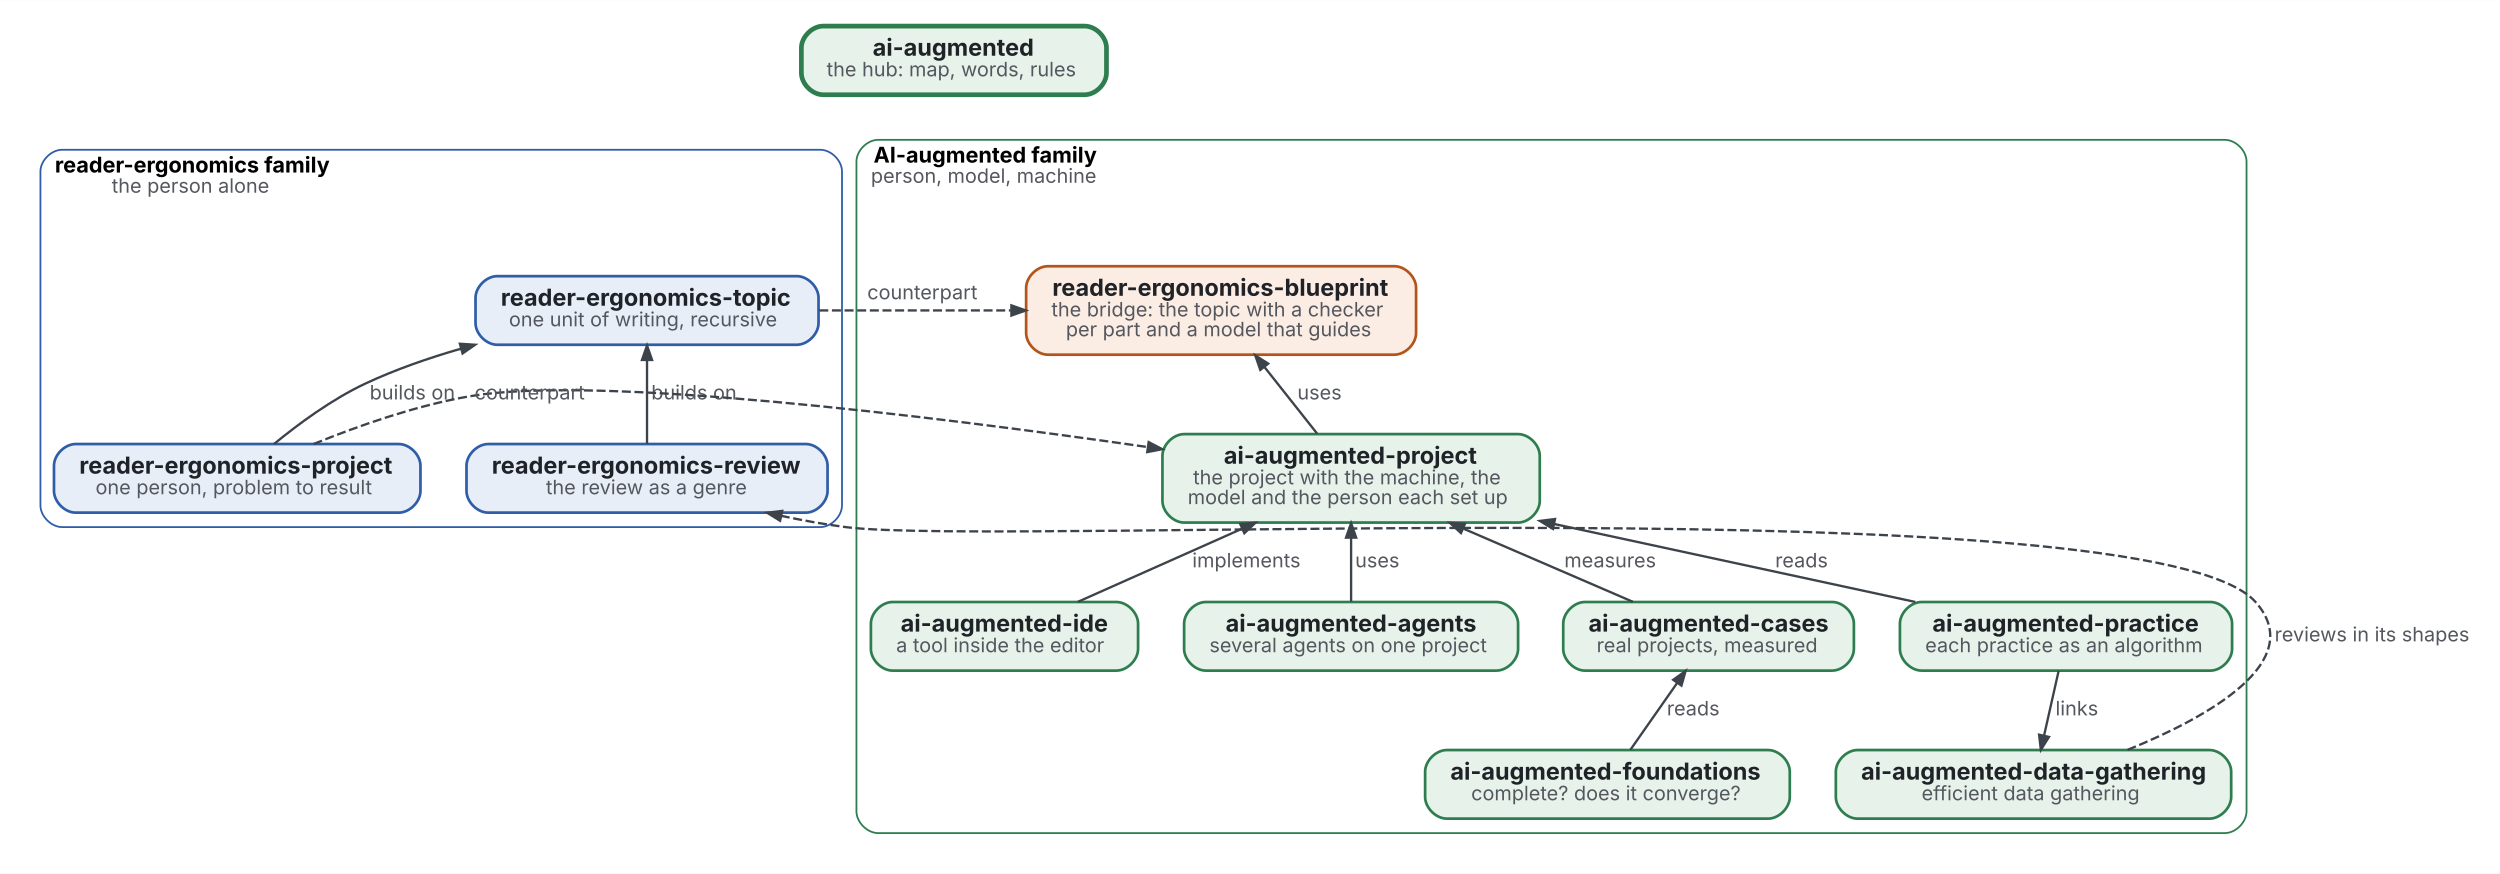
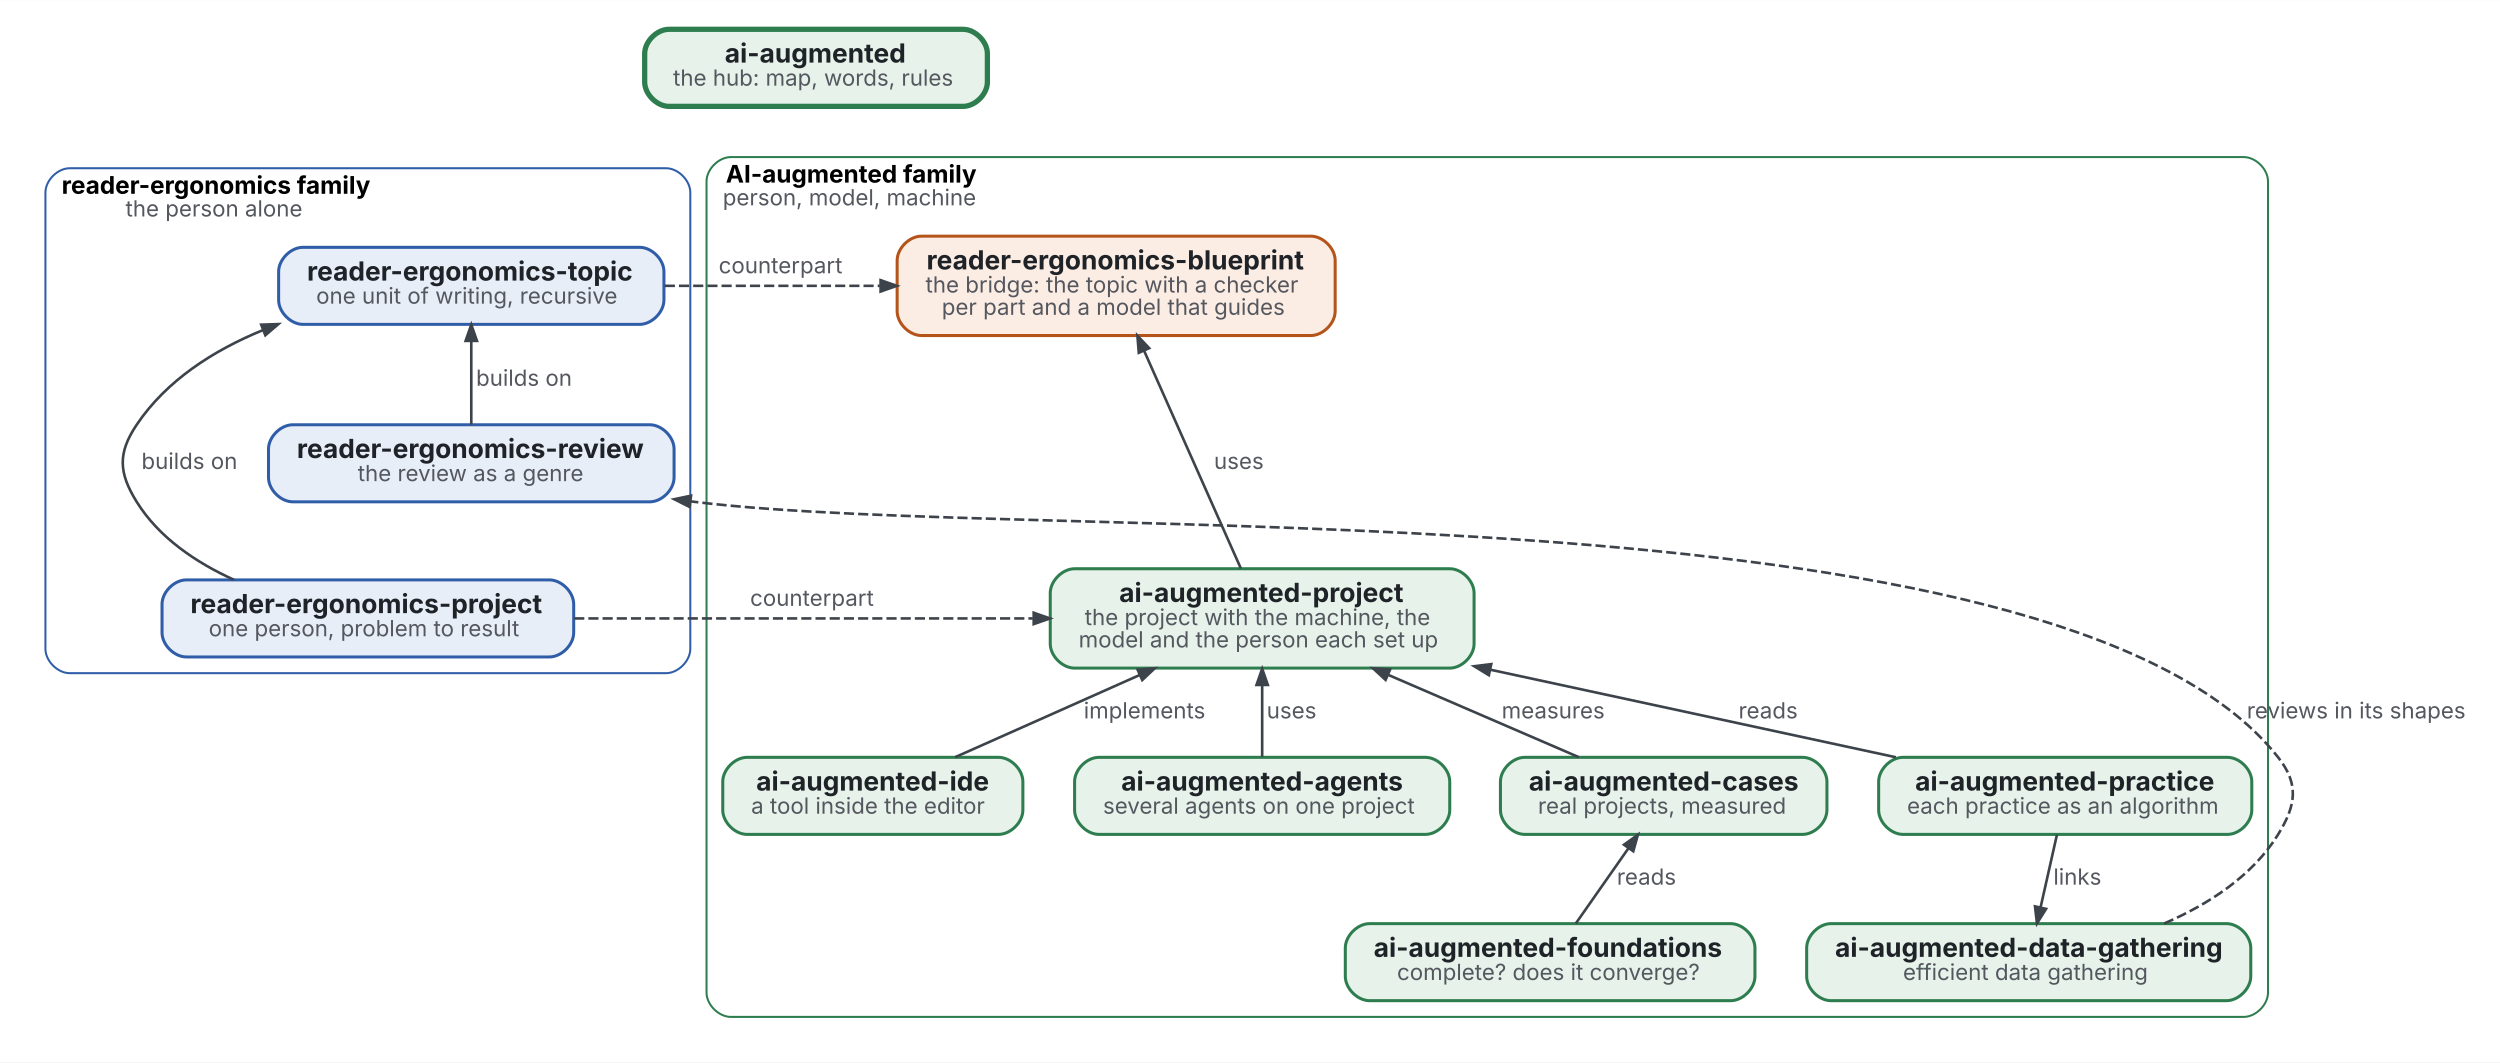
- <svg xmlns="http://www.w3.org/2000/svg" width="1385pt" height="484pt" viewBox="0.00 0.00 1384.80 483.80">
-   <g id="graph0" class="graph" transform="scale(1 1) rotate(0) translate(14.4 469.4)">
-     <polygon fill="white" stroke="transparent" points="-14.4,14.4 -14.4,-469.4 1370.4,-469.4 1370.4,14.4 -14.4,14.4" />
+ <svg xmlns="http://www.w3.org/2000/svg" width="1233pt" height="524pt" viewBox="0.00 0.00 1232.80 523.80">
+   <g id="graph0" class="graph" transform="scale(1 1) rotate(0) translate(14.4 509.4)">
+     <polygon fill="white" stroke="transparent" points="-14.4,14.4 -14.4,-509.4 1218.4,-509.4 1218.4,14.4 -14.4,14.4" />
    <g id="clust1" class="cluster">
-       <path fill="white" stroke="#2f5da8" d="M20,-177.5C20,-177.5 440,-177.5 440,-177.5 446,-177.5 452,-183.5 452,-189.5 452,-189.5 452,-374.5 452,-374.5 452,-380.5 446,-386.5 440,-386.5 440,-386.5 20,-386.5 20,-386.5 14,-386.5 8,-380.5 8,-374.5 8,-374.5 8,-189.5 8,-189.5 8,-183.5 14,-177.5 20,-177.5" />
-       <text text-anchor="start" x="16" y="-373.9" font-family="Inter" font-weight="bold" font-size="12.00">reader-ergonomics family</text>
-       <text text-anchor="start" x="47.5" y="-362.7" font-family="Inter" font-size="11.00" fill="#55575f">the person alone</text>
+       <path fill="white" stroke="#2f5da8" d="M20,-177.5C20,-177.5 314,-177.5 314,-177.5 320,-177.5 326,-183.5 326,-189.5 326,-189.5 326,-414.5 326,-414.5 326,-420.5 320,-426.5 314,-426.5 314,-426.5 20,-426.5 20,-426.5 14,-426.5 8,-420.5 8,-414.5 8,-414.5 8,-189.5 8,-189.5 8,-183.5 14,-177.5 20,-177.5" />
+       <text text-anchor="start" x="16" y="-413.9" font-family="Inter" font-weight="bold" font-size="12.00">reader-ergonomics family</text>
+       <text text-anchor="start" x="47.5" y="-402.7" font-family="Inter" font-size="11.00" fill="#55575f">the person alone</text>
    </g>
    <g id="clust2" class="cluster">
-       <path fill="white" stroke="#2e7d4f" d="M472,-8C472,-8 1218,-8 1218,-8 1224,-8 1230,-14 1230,-20 1230,-20 1230,-380 1230,-380 1230,-386 1224,-392 1218,-392 1218,-392 472,-392 472,-392 466,-392 460,-386 460,-380 460,-380 460,-20 460,-20 460,-14 466,-8 472,-8" />
-       <text text-anchor="start" x="469.5" y="-379.4" font-family="Inter" font-weight="bold" font-size="12.00">AI-augmented family</text>
-       <text text-anchor="start" x="468" y="-368.2" font-family="Inter" font-size="11.00" fill="#55575f">person, model, machine</text>
+       <path fill="white" stroke="#2e7d4f" d="M346,-8C346,-8 1092,-8 1092,-8 1098,-8 1104,-14 1104,-20 1104,-20 1104,-420 1104,-420 1104,-426 1098,-432 1092,-432 1092,-432 346,-432 346,-432 340,-432 334,-426 334,-420 334,-420 334,-20 334,-20 334,-14 340,-8 346,-8" />
+       <text text-anchor="start" x="343.5" y="-419.4" font-family="Inter" font-weight="bold" font-size="12.00">AI-augmented family</text>
+       <text text-anchor="start" x="342" y="-408.2" font-family="Inter" font-size="11.00" fill="#55575f">person, model, machine</text>
    </g>
    <g id="node1" class="node">
-       <path fill="#e6f2ea" stroke="#2e7d4f" stroke-width="2.6" d="M586.5,-455C586.5,-455 441.5,-455 441.5,-455 435.5,-455 429.5,-449 429.5,-443 429.5,-443 429.5,-429 429.5,-429 429.5,-423 435.5,-417 441.5,-417 441.5,-417 586.5,-417 586.5,-417 592.5,-417 598.5,-423 598.5,-429 598.5,-429 598.5,-443 598.5,-443 598.5,-449 592.5,-455 586.5,-455" />
-       <text text-anchor="start" x="469" y="-438.6" font-family="Inter" font-weight="bold" font-size="13.00" fill="#1f2328">ai-augmented</text>
-       <text text-anchor="start" x="443.5" y="-427.2" font-family="Inter" font-size="11.00" fill="#55575f">the hub: map, words, rules</text>
+       <path fill="#e6f2ea" stroke="#2e7d4f" stroke-width="2.6" d="M460.5,-495C460.5,-495 315.5,-495 315.5,-495 309.5,-495 303.5,-489 303.5,-483 303.5,-483 303.5,-469 303.5,-469 303.5,-463 309.5,-457 315.5,-457 315.5,-457 460.5,-457 460.5,-457 466.5,-457 472.5,-463 472.5,-469 472.5,-469 472.5,-483 472.5,-483 472.5,-489 466.5,-495 460.5,-495" />
+       <text text-anchor="start" x="343" y="-478.6" font-family="Inter" font-weight="bold" font-size="13.00" fill="#1f2328">ai-augmented</text>
+       <text text-anchor="start" x="317.5" y="-467.2" font-family="Inter" font-size="11.00" fill="#55575f">the hub: map, words, rules</text>
    </g>
    <g id="node2" class="node">
-       <path fill="#e8eef8" stroke="#2f5da8" stroke-width="1.5" d="M427,-316.5C427,-316.5 261,-316.5 261,-316.5 255,-316.5 249,-310.5 249,-304.5 249,-304.5 249,-290.5 249,-290.5 249,-284.5 255,-278.5 261,-278.5 261,-278.5 427,-278.5 427,-278.5 433,-278.5 439,-284.5 439,-290.5 439,-290.5 439,-304.5 439,-304.5 439,-310.5 433,-316.5 427,-316.5" />
-       <text text-anchor="start" x="263" y="-300.1" font-family="Inter" font-weight="bold" font-size="13.00" fill="#1f2328">reader-ergonomics-topic</text>
-       <text text-anchor="start" x="267.5" y="-288.7" font-family="Inter" font-size="11.00" fill="#55575f">one unit of writing, recursive</text>
+       <path fill="#e8eef8" stroke="#2f5da8" stroke-width="1.5" d="M301,-387.5C301,-387.5 135,-387.5 135,-387.5 129,-387.5 123,-381.5 123,-375.5 123,-375.5 123,-361.5 123,-361.5 123,-355.5 129,-349.5 135,-349.5 135,-349.5 301,-349.5 301,-349.5 307,-349.5 313,-355.5 313,-361.5 313,-361.5 313,-375.5 313,-375.5 313,-381.5 307,-387.5 301,-387.5" />
+       <text text-anchor="start" x="137" y="-371.1" font-family="Inter" font-weight="bold" font-size="13.00" fill="#1f2328">reader-ergonomics-topic</text>
+       <text text-anchor="start" x="141.5" y="-359.7" font-family="Inter" font-size="11.00" fill="#55575f">one unit of writing, recursive</text>
    </g>
    <g id="node5" class="node">
-       <path fill="#fbede4" stroke="#b4541a" stroke-width="1.5" d="M758,-322C758,-322 566,-322 566,-322 560,-322 554,-316 554,-310 554,-310 554,-285 554,-285 554,-279 560,-273 566,-273 566,-273 758,-273 758,-273 764,-273 770,-279 770,-285 770,-285 770,-310 770,-310 770,-316 764,-322 758,-322" />
-       <text text-anchor="start" x="568.5" y="-305.6" font-family="Inter" font-weight="bold" font-size="13.00" fill="#1f2328">reader-ergonomics-blueprint</text>
-       <text text-anchor="start" x="568" y="-294.2" font-family="Inter" font-size="11.00" fill="#55575f">the bridge: the topic with a checker</text>
-       <text text-anchor="start" x="576" y="-283.2" font-family="Inter" font-size="11.00" fill="#55575f">per part and a model that guides</text>
+       <path fill="#fbede4" stroke="#b4541a" stroke-width="1.5" d="M632,-393C632,-393 440,-393 440,-393 434,-393 428,-387 428,-381 428,-381 428,-356 428,-356 428,-350 434,-344 440,-344 440,-344 632,-344 632,-344 638,-344 644,-350 644,-356 644,-356 644,-381 644,-381 644,-387 638,-393 632,-393" />
+       <text text-anchor="start" x="442.5" y="-376.6" font-family="Inter" font-weight="bold" font-size="13.00" fill="#1f2328">reader-ergonomics-blueprint</text>
+       <text text-anchor="start" x="442" y="-365.2" font-family="Inter" font-size="11.00" fill="#55575f">the bridge: the topic with a checker</text>
+       <text text-anchor="start" x="450" y="-354.2" font-family="Inter" font-size="11.00" fill="#55575f">per part and a model that guides</text>
    </g>
    <g id="node3" class="node">
-       <path fill="#e8eef8" stroke="#2f5da8" stroke-width="1.5" d="M206.5,-223.5C206.5,-223.5 27.5,-223.5 27.5,-223.5 21.5,-223.5 15.5,-217.5 15.5,-211.5 15.5,-211.5 15.5,-197.5 15.5,-197.5 15.5,-191.5 21.5,-185.5 27.5,-185.5 27.5,-185.5 206.5,-185.5 206.5,-185.5 212.5,-185.5 218.5,-191.5 218.5,-197.5 218.5,-197.5 218.5,-211.5 218.5,-211.5 218.5,-217.5 212.5,-223.5 206.5,-223.5" />
-       <text text-anchor="start" x="29.5" y="-207.1" font-family="Inter" font-weight="bold" font-size="13.00" fill="#1f2328">reader-ergonomics-project</text>
-       <text text-anchor="start" x="38.5" y="-195.7" font-family="Inter" font-size="11.00" fill="#55575f">one person, problem to result</text>
+       <path fill="#e8eef8" stroke="#2f5da8" stroke-width="1.5" d="M256.5,-223.5C256.5,-223.5 77.5,-223.5 77.5,-223.5 71.5,-223.5 65.5,-217.5 65.5,-211.5 65.5,-211.5 65.5,-197.5 65.5,-197.5 65.5,-191.5 71.5,-185.5 77.5,-185.5 77.5,-185.5 256.5,-185.5 256.5,-185.5 262.5,-185.5 268.5,-191.5 268.5,-197.5 268.5,-197.5 268.5,-211.5 268.5,-211.5 268.5,-217.5 262.5,-223.5 256.5,-223.5" />
+       <text text-anchor="start" x="79.5" y="-207.1" font-family="Inter" font-weight="bold" font-size="13.00" fill="#1f2328">reader-ergonomics-project</text>
+       <text text-anchor="start" x="88.5" y="-195.7" font-family="Inter" font-size="11.00" fill="#55575f">one person, problem to result</text>
    </g>
    <g id="edge5" class="edge">
-       <path fill="none" stroke="#3d434b" stroke-width="1.3" d="M241.05,-276.35C222.95,-271.16 204.61,-264.77 188,-257 169.52,-248.35 150.93,-234.65 137.41,-223.55" />
-       <polygon fill="#3d434b" stroke="#3d434b" stroke-width="1.3" points="240.33,-279.06 248.78,-278.51 241.83,-273.66 240.33,-279.06" />
-       <text text-anchor="middle" x="214" y="-248.2" font-family="Inter" font-size="11.00" fill="#55575f"> builds on</text>
+       <path fill="none" stroke="#3d434b" stroke-width="1.3" d="M115.28,-346.69C90.88,-336.69 67.7,-321.89 53,-300 43.59,-285.98 44.1,-276.35 53,-262 63.95,-244.36 82.23,-232.05 100.97,-223.55" />
+       <polygon fill="#3d434b" stroke="#3d434b" stroke-width="1.3" points="114.41,-349.35 122.88,-349.64 116.44,-344.13 114.41,-349.35" />
+       <text text-anchor="middle" x="79" y="-278.2" font-family="Inter" font-size="11.00" fill="#55575f"> builds on</text>
    </g>
    <g id="node4" class="node">
-       <path fill="#e8eef8" stroke="#2f5da8" stroke-width="1.5" d="M432,-223.5C432,-223.5 256,-223.5 256,-223.5 250,-223.5 244,-217.5 244,-211.5 244,-211.5 244,-197.5 244,-197.5 244,-191.5 250,-185.5 256,-185.5 256,-185.5 432,-185.5 432,-185.5 438,-185.5 444,-191.5 444,-197.5 444,-197.5 444,-211.5 444,-211.5 444,-217.5 438,-223.5 432,-223.5" />
-       <text text-anchor="start" x="258" y="-207.1" font-family="Inter" font-weight="bold" font-size="13.00" fill="#1f2328">reader-ergonomics-review</text>
-       <text text-anchor="start" x="288" y="-195.7" font-family="Inter" font-size="11.00" fill="#55575f">the review as a genre</text>
+       <path fill="#e8eef8" stroke="#2f5da8" stroke-width="1.5" d="M306,-300C306,-300 130,-300 130,-300 124,-300 118,-294 118,-288 118,-288 118,-274 118,-274 118,-268 124,-262 130,-262 130,-262 306,-262 306,-262 312,-262 318,-268 318,-274 318,-274 318,-288 318,-288 318,-294 312,-300 306,-300" />
+       <text text-anchor="start" x="132" y="-283.6" font-family="Inter" font-weight="bold" font-size="13.00" fill="#1f2328">reader-ergonomics-review</text>
+       <text text-anchor="start" x="162" y="-272.2" font-family="Inter" font-size="11.00" fill="#55575f">the review as a genre</text>
    </g>
    <g id="edge13" class="edge">
-       <path fill="none" stroke="#3d434b" stroke-width="1.3" d="M344,-269.76C344,-254.89 344,-236.78 344,-223.58" />
-       <polygon fill="#3d434b" stroke="#3d434b" stroke-width="1.3" points="341.2,-270.08 344,-278.08 346.8,-270.08 341.2,-270.08" />
-       <text text-anchor="middle" x="370" y="-248.2" font-family="Inter" font-size="11.00" fill="#55575f"> builds on</text>
+       <path fill="none" stroke="#3d434b" stroke-width="1.3" d="M218,-341.06C218,-327.77 218,-312 218,-300.11" />
+       <polygon fill="#3d434b" stroke="#3d434b" stroke-width="1.3" points="215.2,-341.37 218,-349.37 220.8,-341.37 215.2,-341.37" />
+       <text text-anchor="middle" x="244" y="-319.2" font-family="Inter" font-size="11.00" fill="#55575f"> builds on</text>
    </g>
    <g id="edge3" class="edge">
-       <path fill="none" stroke="#3d434b" stroke-width="1.3" stroke-dasharray="5,2" d="M439.41,-297.5C472.78,-297.5 510.61,-297.5 545.51,-297.5" />
-       <polygon fill="#3d434b" stroke="#3d434b" stroke-width="1.3" points="545.84,-300.3 553.84,-297.5 545.84,-294.7 545.84,-300.3" />
-       <text text-anchor="middle" x="496.5" y="-303.7" font-family="Inter" font-size="11.00" fill="#55575f"> counterpart</text>
+       <path fill="none" stroke="#3d434b" stroke-width="1.3" stroke-dasharray="5,2" d="M313.41,-368.5C346.78,-368.5 384.61,-368.5 419.51,-368.5" />
+       <polygon fill="#3d434b" stroke="#3d434b" stroke-width="1.3" points="419.84,-371.3 427.84,-368.5 419.84,-365.7 419.84,-371.3" />
+       <text text-anchor="middle" x="370.5" y="-374.7" font-family="Inter" font-size="11.00" fill="#55575f"> counterpart</text>
    </g>
    <g id="node6" class="node">
-       <path fill="#e6f2ea" stroke="#2e7d4f" stroke-width="1.5" d="M826.5,-229C826.5,-229 641.5,-229 641.5,-229 635.5,-229 629.5,-223 629.5,-217 629.5,-217 629.5,-192 629.5,-192 629.5,-186 635.5,-180 641.5,-180 641.5,-180 826.5,-180 826.5,-180 832.5,-180 838.5,-186 838.5,-192 838.5,-192 838.5,-217 838.5,-217 838.5,-223 832.5,-229 826.5,-229" />
-       <text text-anchor="start" x="663.5" y="-212.6" font-family="Inter" font-weight="bold" font-size="13.00" fill="#1f2328">ai-augmented-project</text>
-       <text text-anchor="start" x="646.5" y="-201.2" font-family="Inter" font-size="11.00" fill="#55575f">the project with the machine, the</text>
-       <text text-anchor="start" x="643.5" y="-190.2" font-family="Inter" font-size="11.00" fill="#55575f">model and the person each set up</text>
+       <path fill="#e6f2ea" stroke="#2e7d4f" stroke-width="1.5" d="M700.5,-229C700.5,-229 515.5,-229 515.5,-229 509.5,-229 503.5,-223 503.5,-217 503.5,-217 503.5,-192 503.5,-192 503.5,-186 509.5,-180 515.5,-180 515.5,-180 700.5,-180 700.5,-180 706.5,-180 712.5,-186 712.5,-192 712.5,-192 712.5,-217 712.5,-217 712.5,-223 706.5,-229 700.5,-229" />
+       <text text-anchor="start" x="537.5" y="-212.6" font-family="Inter" font-weight="bold" font-size="13.00" fill="#1f2328">ai-augmented-project</text>
+       <text text-anchor="start" x="520.5" y="-201.2" font-family="Inter" font-size="11.00" fill="#55575f">the project with the machine, the</text>
+       <text text-anchor="start" x="517.5" y="-190.2" font-family="Inter" font-size="11.00" fill="#55575f">model and the person each set up</text>
    </g>
    <g id="edge4" class="edge">
-       <path fill="none" stroke="#3d434b" stroke-width="1.3" stroke-dasharray="5,2" d="M159.32,-223.52C184.04,-233.58 216.16,-244.89 246,-250 315.59,-261.91 500,-239.26 621.14,-221.86" />
-       <polygon fill="#3d434b" stroke="#3d434b" stroke-width="1.3" points="621.87,-224.58 629.39,-220.66 621.07,-219.04 621.87,-224.58" />
-       <text text-anchor="middle" x="279" y="-248.2" font-family="Inter" font-size="11.00" fill="#55575f"> counterpart</text>
+       <path fill="none" stroke="#3d434b" stroke-width="1.3" stroke-dasharray="5,2" d="M268.73,-204.5C336.31,-204.5 425.12,-204.5 494.92,-204.5" />
+       <polygon fill="#3d434b" stroke="#3d434b" stroke-width="1.3" points="495.34,-207.3 503.34,-204.5 495.34,-201.7 495.34,-207.3" />
+       <text text-anchor="middle" x="386" y="-210.7" font-family="Inter" font-size="11.00" fill="#55575f"> counterpart</text>
    </g>
    <g id="edge6" class="edge">
-       <path fill="none" stroke="#3d434b" stroke-width="1.3" d="M686.05,-266.11C695.55,-254.1 706.3,-240.51 715.21,-229.25" />
-       <polygon fill="#3d434b" stroke="#3d434b" stroke-width="1.3" points="683.69,-264.58 680.92,-272.59 688.08,-268.05 683.69,-264.58" />
-       <text text-anchor="middle" x="716.5" y="-248.2" font-family="Inter" font-size="11.00" fill="#55575f"> uses</text>
+       <path fill="none" stroke="#3d434b" stroke-width="1.3" d="M549.84,-336.35C563.77,-305.02 584.93,-257.41 597.52,-229.08" />
+       <polygon fill="#3d434b" stroke="#3d434b" stroke-width="1.3" points="547.16,-335.5 546.47,-343.94 552.28,-337.77 547.16,-335.5" />
+       <text text-anchor="middle" x="596.5" y="-278.2" font-family="Inter" font-size="11.00" fill="#55575f"> uses</text>
    </g>
    <g id="node7" class="node">
-       <path fill="#e6f2ea" stroke="#2e7d4f" stroke-width="1.5" d="M604,-136C604,-136 480,-136 480,-136 474,-136 468,-130 468,-124 468,-124 468,-110 468,-110 468,-104 474,-98 480,-98 480,-98 604,-98 604,-98 610,-98 616,-104 616,-110 616,-110 616,-124 616,-124 616,-130 610,-136 604,-136" />
-       <text text-anchor="start" x="484.5" y="-119.6" font-family="Inter" font-weight="bold" font-size="13.00" fill="#1f2328">ai-augmented-ide</text>
-       <text text-anchor="start" x="482" y="-108.2" font-family="Inter" font-size="11.00" fill="#55575f">a tool inside the editor</text>
+       <path fill="#e6f2ea" stroke="#2e7d4f" stroke-width="1.5" d="M478,-136C478,-136 354,-136 354,-136 348,-136 342,-130 342,-124 342,-124 342,-110 342,-110 342,-104 348,-98 354,-98 354,-98 478,-98 478,-98 484,-98 490,-104 490,-110 490,-110 490,-124 490,-124 490,-130 484,-136 478,-136" />
+       <text text-anchor="start" x="358.5" y="-119.6" font-family="Inter" font-weight="bold" font-size="13.00" fill="#1f2328">ai-augmented-ide</text>
+       <text text-anchor="start" x="356" y="-108.2" font-family="Inter" font-size="11.00" fill="#55575f">a tool inside the editor</text>
    </g>
    <g id="edge7" class="edge">
-       <path fill="none" stroke="#3d434b" stroke-width="1.3" d="M673.61,-176.61C643.97,-163.41 609.04,-147.86 582.62,-136.09" />
-       <polygon fill="#3d434b" stroke="#3d434b" stroke-width="1.3" points="672.58,-179.21 681.03,-179.91 674.86,-174.1 672.58,-179.21" />
-       <text text-anchor="middle" x="676" y="-155.2" font-family="Inter" font-size="11.00" fill="#55575f"> implements</text>
+       <path fill="none" stroke="#3d434b" stroke-width="1.3" d="M547.61,-176.61C517.97,-163.41 483.04,-147.86 456.62,-136.09" />
+       <polygon fill="#3d434b" stroke="#3d434b" stroke-width="1.3" points="546.58,-179.21 555.03,-179.91 548.86,-174.1 546.58,-179.21" />
+       <text text-anchor="middle" x="550" y="-155.2" font-family="Inter" font-size="11.00" fill="#55575f"> implements</text>
    </g>
    <g id="node8" class="node">
-       <path fill="#e6f2ea" stroke="#2e7d4f" stroke-width="1.5" d="M814.5,-136C814.5,-136 653.5,-136 653.5,-136 647.5,-136 641.5,-130 641.5,-124 641.5,-124 641.5,-110 641.5,-110 641.5,-104 647.5,-98 653.5,-98 653.5,-98 814.5,-98 814.5,-98 820.5,-98 826.5,-104 826.5,-110 826.5,-110 826.5,-124 826.5,-124 826.5,-130 820.5,-136 814.5,-136" />
-       <text text-anchor="start" x="664.5" y="-119.6" font-family="Inter" font-weight="bold" font-size="13.00" fill="#1f2328">ai-augmented-agents</text>
-       <text text-anchor="start" x="655.5" y="-108.2" font-family="Inter" font-size="11.00" fill="#55575f">several agents on one project</text>
+       <path fill="#e6f2ea" stroke="#2e7d4f" stroke-width="1.5" d="M688.5,-136C688.5,-136 527.5,-136 527.5,-136 521.5,-136 515.5,-130 515.5,-124 515.5,-124 515.5,-110 515.5,-110 515.5,-104 521.5,-98 527.5,-98 527.5,-98 688.5,-98 688.5,-98 694.5,-98 700.5,-104 700.5,-110 700.5,-110 700.5,-124 700.5,-124 700.5,-130 694.5,-136 688.5,-136" />
+       <text text-anchor="start" x="538.5" y="-119.6" font-family="Inter" font-weight="bold" font-size="13.00" fill="#1f2328">ai-augmented-agents</text>
+       <text text-anchor="start" x="529.5" y="-108.2" font-family="Inter" font-size="11.00" fill="#55575f">several agents on one project</text>
    </g>
    <g id="edge8" class="edge">
-       <path fill="none" stroke="#3d434b" stroke-width="1.3" d="M734,-171.66C734,-159.72 734,-146.57 734,-136.27" />
-       <polygon fill="#3d434b" stroke="#3d434b" stroke-width="1.3" points="731.2,-171.68 734,-179.68 736.8,-171.68 731.2,-171.68" />
-       <text text-anchor="middle" x="748.5" y="-155.2" font-family="Inter" font-size="11.00" fill="#55575f"> uses</text>
+       <path fill="none" stroke="#3d434b" stroke-width="1.3" d="M608,-171.66C608,-159.72 608,-146.57 608,-136.27" />
+       <polygon fill="#3d434b" stroke="#3d434b" stroke-width="1.3" points="605.2,-171.68 608,-179.68 610.8,-171.68 605.2,-171.68" />
+       <text text-anchor="middle" x="622.5" y="-155.2" font-family="Inter" font-size="11.00" fill="#55575f"> uses</text>
    </g>
    <g id="node10" class="node">
-       <path fill="#e6f2ea" stroke="#2e7d4f" stroke-width="1.5" d="M1000.5,-136C1000.5,-136 863.5,-136 863.5,-136 857.5,-136 851.5,-130 851.5,-124 851.5,-124 851.5,-110 851.5,-110 851.5,-104 857.5,-98 863.5,-98 863.5,-98 1000.5,-98 1000.5,-98 1006.5,-98 1012.5,-104 1012.5,-110 1012.5,-110 1012.5,-124 1012.5,-124 1012.5,-130 1006.5,-136 1000.5,-136" />
-       <text text-anchor="start" x="865.5" y="-119.6" font-family="Inter" font-weight="bold" font-size="13.00" fill="#1f2328">ai-augmented-cases</text>
-       <text text-anchor="start" x="870" y="-108.2" font-family="Inter" font-size="11.00" fill="#55575f">real projects, measured</text>
+       <path fill="#e6f2ea" stroke="#2e7d4f" stroke-width="1.5" d="M874.5,-136C874.5,-136 737.5,-136 737.5,-136 731.5,-136 725.5,-130 725.5,-124 725.5,-124 725.5,-110 725.5,-110 725.5,-104 731.5,-98 737.5,-98 737.5,-98 874.5,-98 874.5,-98 880.5,-98 886.5,-104 886.5,-110 886.5,-110 886.5,-124 886.5,-124 886.5,-130 880.5,-136 874.5,-136" />
+       <text text-anchor="start" x="739.5" y="-119.6" font-family="Inter" font-weight="bold" font-size="13.00" fill="#1f2328">ai-augmented-cases</text>
+       <text text-anchor="start" x="744" y="-108.2" font-family="Inter" font-size="11.00" fill="#55575f">real projects, measured</text>
    </g>
    <g id="edge9" class="edge">
-       <path fill="none" stroke="#3d434b" stroke-width="1.3" d="M796.27,-176.61C826.85,-163.41 862.86,-147.86 890.11,-136.09" />
-       <polygon fill="#3d434b" stroke="#3d434b" stroke-width="1.3" points="794.86,-174.17 788.63,-179.91 797.08,-179.31 794.86,-174.17" />
-       <text text-anchor="middle" x="877.5" y="-155.2" font-family="Inter" font-size="11.00" fill="#55575f"> measures</text>
+       <path fill="none" stroke="#3d434b" stroke-width="1.3" d="M670.27,-176.61C700.85,-163.41 736.86,-147.86 764.11,-136.09" />
+       <polygon fill="#3d434b" stroke="#3d434b" stroke-width="1.3" points="668.86,-174.17 662.63,-179.91 671.08,-179.31 668.86,-174.17" />
+       <text text-anchor="middle" x="751.5" y="-155.2" font-family="Inter" font-size="11.00" fill="#55575f"> measures</text>
    </g>
    <g id="node11" class="node">
-       <path fill="#e6f2ea" stroke="#2e7d4f" stroke-width="1.5" d="M1210,-136C1210,-136 1050,-136 1050,-136 1044,-136 1038,-130 1038,-124 1038,-124 1038,-110 1038,-110 1038,-104 1044,-98 1050,-98 1050,-98 1210,-98 1210,-98 1216,-98 1222,-104 1222,-110 1222,-110 1222,-124 1222,-124 1222,-130 1216,-136 1210,-136" />
-       <text text-anchor="start" x="1056" y="-119.6" font-family="Inter" font-weight="bold" font-size="13.00" fill="#1f2328">ai-augmented-practice</text>
-       <text text-anchor="start" x="1052" y="-108.2" font-family="Inter" font-size="11.00" fill="#55575f">each practice as an algorithm</text>
+       <path fill="#e6f2ea" stroke="#2e7d4f" stroke-width="1.5" d="M1084,-136C1084,-136 924,-136 924,-136 918,-136 912,-130 912,-124 912,-124 912,-110 912,-110 912,-104 918,-98 924,-98 924,-98 1084,-98 1084,-98 1090,-98 1096,-104 1096,-110 1096,-110 1096,-124 1096,-124 1096,-130 1090,-136 1084,-136" />
+       <text text-anchor="start" x="930" y="-119.6" font-family="Inter" font-weight="bold" font-size="13.00" fill="#1f2328">ai-augmented-practice</text>
+       <text text-anchor="start" x="926" y="-108.2" font-family="Inter" font-size="11.00" fill="#55575f">each practice as an algorithm</text>
    </g>
    <g id="edge11" class="edge">
-       <path fill="none" stroke="#3d434b" stroke-width="1.3" d="M846.64,-179.18C910.25,-165.45 988.39,-148.58 1046.49,-136.03" />
-       <polygon fill="#3d434b" stroke="#3d434b" stroke-width="1.3" points="845.79,-176.5 838.56,-180.92 846.97,-181.97 845.79,-176.5" />
-       <text text-anchor="middle" x="983.5" y="-155.2" font-family="Inter" font-size="11.00" fill="#55575f"> reads</text>
+       <path fill="none" stroke="#3d434b" stroke-width="1.3" d="M720.64,-179.18C784.25,-165.45 862.39,-148.58 920.49,-136.03" />
+       <polygon fill="#3d434b" stroke="#3d434b" stroke-width="1.3" points="719.79,-176.5 712.56,-180.92 720.97,-181.97 719.79,-176.5" />
+       <text text-anchor="middle" x="857.5" y="-155.2" font-family="Inter" font-size="11.00" fill="#55575f"> reads</text>
    </g>
    <g id="node9" class="node">
-       <path fill="#e6f2ea" stroke="#2e7d4f" stroke-width="1.5" d="M965,-54C965,-54 787,-54 787,-54 781,-54 775,-48 775,-42 775,-42 775,-28 775,-28 775,-22 781,-16 787,-16 787,-16 965,-16 965,-16 971,-16 977,-22 977,-28 977,-28 977,-42 977,-42 977,-48 971,-54 965,-54" />
-       <text text-anchor="start" x="789" y="-37.6" font-family="Inter" font-weight="bold" font-size="13.00" fill="#1f2328">ai-augmented-foundations</text>
-       <text text-anchor="start" x="800.5" y="-26.2" font-family="Inter" font-size="11.00" fill="#55575f">complete? does it converge?</text>
+       <path fill="#e6f2ea" stroke="#2e7d4f" stroke-width="1.5" d="M839,-54C839,-54 661,-54 661,-54 655,-54 649,-48 649,-42 649,-42 649,-28 649,-28 649,-22 655,-16 661,-16 661,-16 839,-16 839,-16 845,-16 851,-22 851,-28 851,-28 851,-42 851,-42 851,-48 845,-54 839,-54" />
+       <text text-anchor="start" x="663" y="-37.6" font-family="Inter" font-weight="bold" font-size="13.00" fill="#1f2328">ai-augmented-foundations</text>
+       <text text-anchor="start" x="674.5" y="-26.2" font-family="Inter" font-size="11.00" fill="#55575f">complete? does it converge?</text>
    </g>
    <g id="edge10" class="edge">
-       <path fill="none" stroke="#3d434b" stroke-width="1.3" d="M914.56,-91.08C906.17,-79.1 896.31,-65.01 888.66,-54.08" />
-       <polygon fill="#3d434b" stroke="#3d434b" stroke-width="1.3" points="912.41,-92.9 919.29,-97.85 917,-89.69 912.41,-92.9" />
-       <text text-anchor="middle" x="923.5" y="-73.2" font-family="Inter" font-size="11.00" fill="#55575f"> reads</text>
+       <path fill="none" stroke="#3d434b" stroke-width="1.3" d="M788.56,-91.08C780.17,-79.1 770.31,-65.01 762.66,-54.08" />
+       <polygon fill="#3d434b" stroke="#3d434b" stroke-width="1.3" points="786.41,-92.9 793.29,-97.85 791,-89.69 786.41,-92.9" />
+       <text text-anchor="middle" x="797.5" y="-73.2" font-family="Inter" font-size="11.00" fill="#55575f"> reads</text>
    </g>
    <g id="node12" class="node">
-       <path fill="#e6f2ea" stroke="#2e7d4f" stroke-width="1.5" d="M1209.5,-54C1209.5,-54 1014.5,-54 1014.5,-54 1008.5,-54 1002.5,-48 1002.5,-42 1002.5,-42 1002.5,-28 1002.5,-28 1002.5,-22 1008.5,-16 1014.5,-16 1014.5,-16 1209.5,-16 1209.5,-16 1215.5,-16 1221.5,-22 1221.5,-28 1221.5,-28 1221.5,-42 1221.5,-42 1221.5,-48 1215.5,-54 1209.5,-54" />
-       <text text-anchor="start" x="1016.5" y="-37.6" font-family="Inter" font-weight="bold" font-size="13.00" fill="#1f2328">ai-augmented-data-gathering</text>
-       <text text-anchor="start" x="1050" y="-26.2" font-family="Inter" font-size="11.00" fill="#55575f">efficient data gathering</text>
+       <path fill="#e6f2ea" stroke="#2e7d4f" stroke-width="1.5" d="M1083.5,-54C1083.5,-54 888.5,-54 888.5,-54 882.5,-54 876.5,-48 876.5,-42 876.5,-42 876.5,-28 876.5,-28 876.5,-22 882.5,-16 888.5,-16 888.5,-16 1083.5,-16 1083.5,-16 1089.5,-16 1095.5,-22 1095.5,-28 1095.5,-28 1095.5,-42 1095.5,-42 1095.5,-48 1089.5,-54 1083.5,-54" />
+       <text text-anchor="start" x="890.5" y="-37.6" font-family="Inter" font-weight="bold" font-size="13.00" fill="#1f2328">ai-augmented-data-gathering</text>
+       <text text-anchor="start" x="924" y="-26.2" font-family="Inter" font-size="11.00" fill="#55575f">efficient data gathering</text>
    </g>
    <g id="edge12" class="edge">
-       <path fill="none" stroke="#3d434b" stroke-width="1.3" d="M1125.92,-97.85C1123.55,-87.31 1120.52,-73.86 1117.89,-62.19" />
-       <polygon fill="#3d434b" stroke="#3d434b" stroke-width="1.3" points="1120.56,-61.27 1116.07,-54.08 1115.09,-62.5 1120.56,-61.27" />
-       <text text-anchor="middle" x="1136" y="-73.2" font-family="Inter" font-size="11.00" fill="#55575f"> links</text>
+       <path fill="none" stroke="#3d434b" stroke-width="1.3" d="M999.92,-97.85C997.55,-87.31 994.52,-73.86 991.89,-62.19" />
+       <polygon fill="#3d434b" stroke="#3d434b" stroke-width="1.3" points="994.56,-61.27 990.07,-54.08 989.09,-62.5 994.56,-61.27" />
+       <text text-anchor="middle" x="1010" y="-73.2" font-family="Inter" font-size="11.00" fill="#55575f"> links</text>
    </g>
    <g id="edge14" class="edge">
-       <path fill="none" stroke="#3d434b" stroke-width="1.3" stroke-dasharray="5,2" d="M1164.09,-54.08C1209.53,-72.59 1264,-103.23 1235,-136 1177.4,-201.07 540.19,-166.38 454,-177.5 442.46,-178.99 430.36,-181.18 418.58,-183.68" />
-       <polygon fill="#3d434b" stroke="#3d434b" stroke-width="1.3" points="417.7,-181 410.49,-185.45 418.9,-186.47 417.7,-181" />
-       <text text-anchor="middle" x="1299.5" y="-114.2" font-family="Inter" font-size="11.00" fill="#55575f"> reviews in its shapes</text>
+       <path fill="none" stroke="#3d434b" stroke-width="1.3" stroke-dasharray="5,2" d="M1052.74,-54.04C1074.52,-63.45 1096.34,-77.43 1109,-98 1117.86,-112.38 1119.44,-122.73 1109,-136 1000.3,-274.17 502.48,-240.51 328,-262 327.39,-262.08 326.77,-262.15 326.16,-262.23" />
+       <polygon fill="#3d434b" stroke="#3d434b" stroke-width="1.3" points="325.64,-259.47 318.07,-263.28 326.37,-265.03 325.64,-259.47" />
+       <text text-anchor="middle" x="1147.5" y="-155.2" font-family="Inter" font-size="11.00" fill="#55575f"> reviews in its shapes</text>
    </g>
  </g>
</svg>
